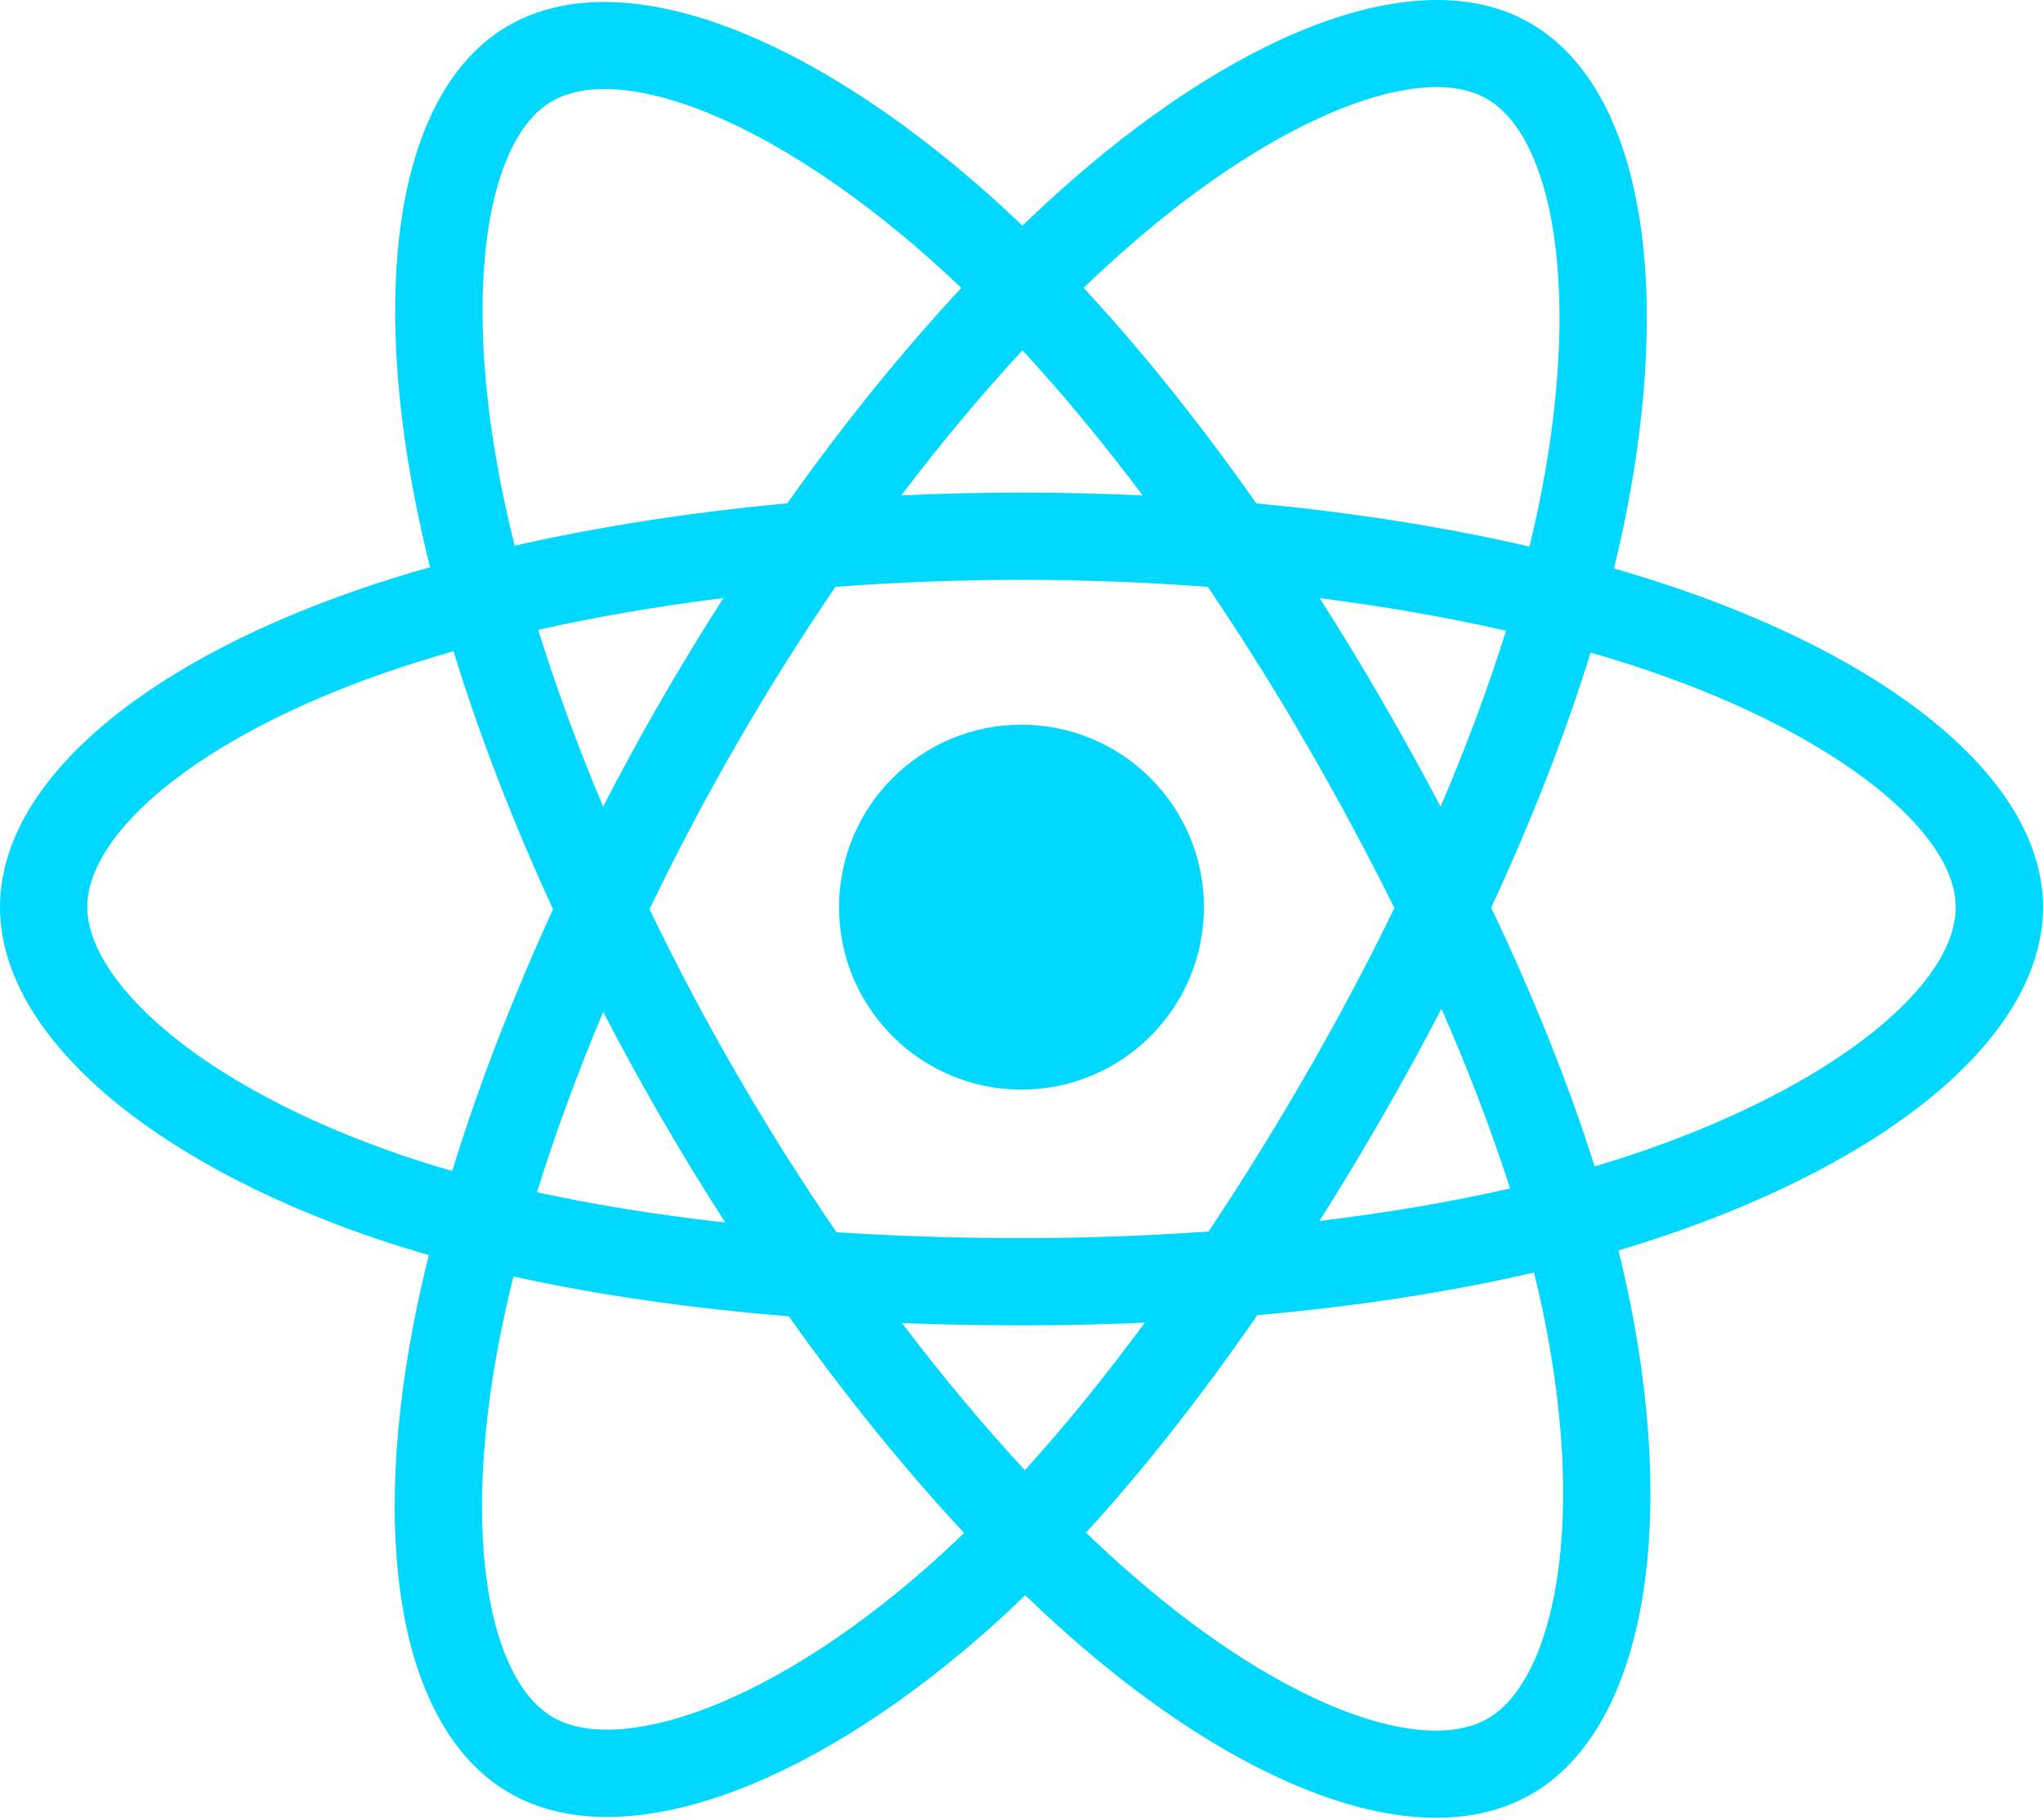
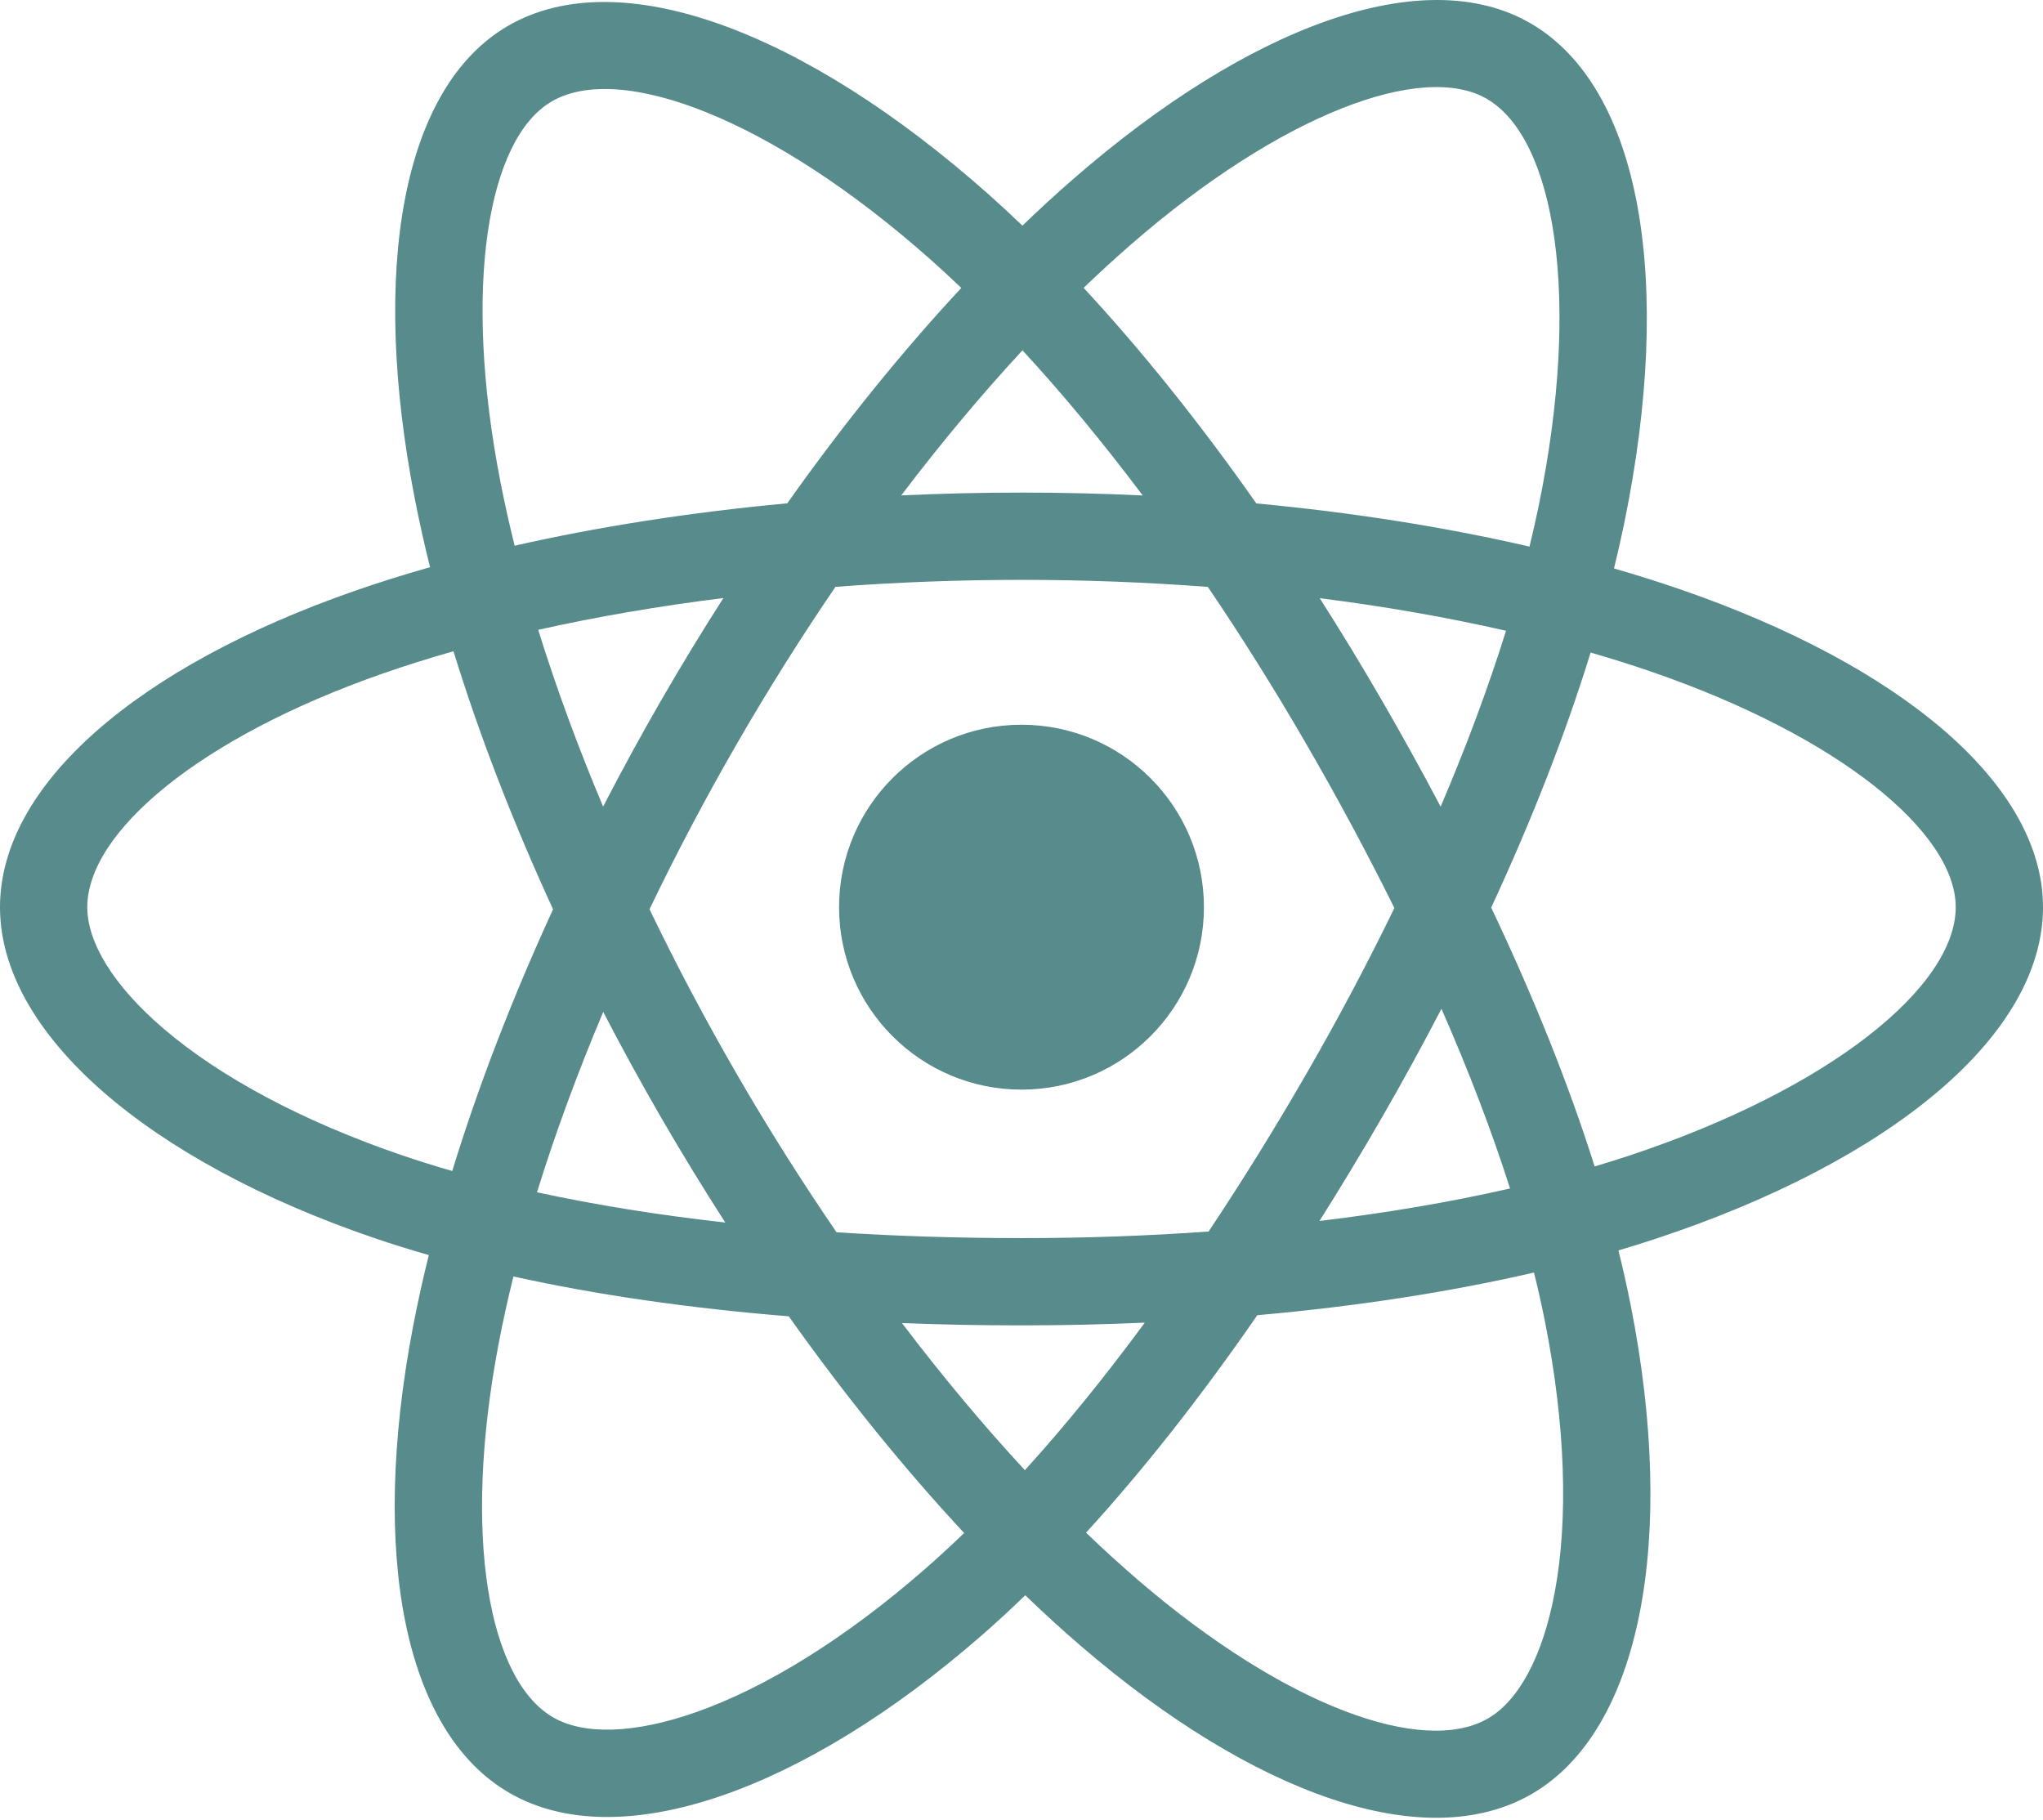
- <svg xmlns="http://www.w3.org/2000/svg" aria-hidden="true" role="img" class="iconify iconify--logos" width="35.93" height="32" preserveAspectRatio="xMidYMid meet" viewBox="0 0 256 228">
-   <path fill="#00D8FF" d="M210.483 73.824a171.49 171.49 0 0 0-8.24-2.597c.465-1.9.893-3.777 1.273-5.621c6.238-30.281 2.16-54.676-11.769-62.708c-13.355-7.7-35.196.329-57.254 19.526a171.23 171.23 0 0 0-6.375 5.848a155.866 155.866 0 0 0-4.241-3.917C100.759 3.829 77.587-4.822 63.673 3.233C50.33 10.957 46.379 33.89 51.995 62.588a170.974 170.974 0 0 0 1.892 8.48c-3.28.932-6.445 1.924-9.474 2.98C17.309 83.498 0 98.307 0 113.668c0 15.865 18.582 31.778 46.812 41.427a145.52 145.52 0 0 0 6.921 2.165a167.467 167.467 0 0 0-2.01 9.138c-5.354 28.2-1.173 50.591 12.134 58.266c13.744 7.926 36.812-.22 59.273-19.855a145.567 145.567 0 0 0 5.342-4.923a168.064 168.064 0 0 0 6.92 6.314c21.758 18.722 43.246 26.282 56.54 18.586c13.731-7.949 18.194-32.003 12.4-61.268a145.016 145.016 0 0 0-1.535-6.842c1.62-.48 3.21-.974 4.76-1.488c29.348-9.723 48.443-25.443 48.443-41.52c0-15.417-17.868-30.326-45.517-39.844Zm-6.365 70.984c-1.4.463-2.836.91-4.3 1.345c-3.24-10.257-7.612-21.163-12.963-32.432c5.106-11 9.31-21.767 12.459-31.957c2.619.758 5.16 1.557 7.61 2.4c23.69 8.156 38.14 20.213 38.14 29.504c0 9.896-15.606 22.743-40.946 31.14Zm-10.514 20.834c2.562 12.94 2.927 24.64 1.23 33.787c-1.524 8.219-4.59 13.698-8.382 15.893c-8.067 4.67-25.32-1.4-43.927-17.412a156.726 156.726 0 0 1-6.437-5.87c7.214-7.889 14.423-17.06 21.459-27.246c12.376-1.098 24.068-2.894 34.671-5.345a134.17 134.17 0 0 1 1.386 6.193ZM87.276 214.515c-7.882 2.783-14.16 2.863-17.955.675c-8.075-4.657-11.432-22.636-6.853-46.752a156.923 156.923 0 0 1 1.869-8.499c10.486 2.32 22.093 3.988 34.498 4.994c7.084 9.967 14.501 19.128 21.976 27.15a134.668 134.668 0 0 1-4.877 4.492c-9.933 8.682-19.886 14.842-28.658 17.94ZM50.35 144.747c-12.483-4.267-22.792-9.812-29.858-15.863c-6.35-5.437-9.555-10.836-9.555-15.216c0-9.322 13.897-21.212 37.076-29.293c2.813-.98 5.757-1.905 8.812-2.773c3.204 10.42 7.406 21.315 12.477 32.332c-5.137 11.18-9.399 22.249-12.634 32.792a134.718 134.718 0 0 1-6.318-1.979Zm12.378-84.26c-4.811-24.587-1.616-43.134 6.425-47.789c8.564-4.958 27.502 2.111 47.463 19.835a144.318 144.318 0 0 1 3.841 3.545c-7.438 7.987-14.787 17.08-21.808 26.988c-12.04 1.116-23.565 2.908-34.161 5.309a160.342 160.342 0 0 1-1.76-7.887Zm110.427 27.268a347.8 347.8 0 0 0-7.785-12.803c8.168 1.033 15.994 2.404 23.343 4.08c-2.206 7.072-4.956 14.465-8.193 22.045a381.151 381.151 0 0 0-7.365-13.322Zm-45.032-43.861c5.044 5.465 10.096 11.566 15.065 18.186a322.04 322.04 0 0 0-30.257-.006c4.974-6.559 10.069-12.652 15.192-18.18ZM82.802 87.83a323.167 323.167 0 0 0-7.227 13.238c-3.184-7.553-5.909-14.98-8.134-22.152c7.304-1.634 15.093-2.97 23.209-3.984a321.524 321.524 0 0 0-7.848 12.897Zm8.081 65.352c-8.385-.936-16.291-2.203-23.593-3.793c2.26-7.3 5.045-14.885 8.298-22.6a321.187 321.187 0 0 0 7.257 13.246c2.594 4.48 5.28 8.868 8.038 13.147Zm37.542 31.03c-5.184-5.592-10.354-11.779-15.403-18.433c4.902.192 9.899.29 14.978.29c5.218 0 10.376-.117 15.453-.343c-4.985 6.774-10.018 12.97-15.028 18.486Zm52.198-57.817c3.422 7.8 6.306 15.345 8.596 22.52c-7.422 1.694-15.436 3.058-23.88 4.071a382.417 382.417 0 0 0 7.859-13.026a347.403 347.403 0 0 0 7.425-13.565Zm-16.898 8.101a358.557 358.557 0 0 1-12.281 19.815a329.4 329.4 0 0 1-23.444.823c-7.967 0-15.716-.248-23.178-.732a310.202 310.202 0 0 1-12.513-19.846h.001a307.41 307.41 0 0 1-10.923-20.627a310.278 310.278 0 0 1 10.89-20.637l-.001.001a307.318 307.318 0 0 1 12.413-19.761c7.613-.576 15.42-.876 23.31-.876H128c7.926 0 15.743.303 23.354.883a329.357 329.357 0 0 1 12.335 19.695a358.489 358.489 0 0 1 11.036 20.54a329.472 329.472 0 0 1-11 20.722Zm22.56-122.124c8.572 4.944 11.906 24.881 6.52 51.026c-.344 1.668-.73 3.367-1.15 5.09c-10.622-2.452-22.155-4.275-34.23-5.408c-7.034-10.017-14.323-19.124-21.64-27.008a160.789 160.789 0 0 1 5.888-5.4c18.9-16.447 36.564-22.941 44.612-18.3ZM128 90.808c12.625 0 22.86 10.235 22.86 22.86s-10.235 22.86-22.86 22.86s-22.86-10.235-22.86-22.86s10.235-22.86 22.86-22.86Z" />
+ <svg xmlns="http://www.w3.org/2000/svg" aria-hidden="true" role="img" class="iconify iconify--logos" preserveAspectRatio="xMidYMid meet" viewBox="0 0 256 228">
+   <path fill="#588b8b" d="M210.483 73.824a171.49 171.49 0 0 0-8.24-2.597c.465-1.9.893-3.777 1.273-5.621c6.238-30.281 2.16-54.676-11.769-62.708c-13.355-7.7-35.196.329-57.254 19.526a171.23 171.23 0 0 0-6.375 5.848a155.866 155.866 0 0 0-4.241-3.917C100.759 3.829 77.587-4.822 63.673 3.233C50.33 10.957 46.379 33.89 51.995 62.588a170.974 170.974 0 0 0 1.892 8.48c-3.28.932-6.445 1.924-9.474 2.98C17.309 83.498 0 98.307 0 113.668c0 15.865 18.582 31.778 46.812 41.427a145.52 145.52 0 0 0 6.921 2.165a167.467 167.467 0 0 0-2.01 9.138c-5.354 28.2-1.173 50.591 12.134 58.266c13.744 7.926 36.812-.22 59.273-19.855a145.567 145.567 0 0 0 5.342-4.923a168.064 168.064 0 0 0 6.92 6.314c21.758 18.722 43.246 26.282 56.54 18.586c13.731-7.949 18.194-32.003 12.4-61.268a145.016 145.016 0 0 0-1.535-6.842c1.62-.48 3.21-.974 4.76-1.488c29.348-9.723 48.443-25.443 48.443-41.52c0-15.417-17.868-30.326-45.517-39.844Zm-6.365 70.984c-1.4.463-2.836.91-4.3 1.345c-3.24-10.257-7.612-21.163-12.963-32.432c5.106-11 9.31-21.767 12.459-31.957c2.619.758 5.16 1.557 7.61 2.4c23.69 8.156 38.14 20.213 38.14 29.504c0 9.896-15.606 22.743-40.946 31.14Zm-10.514 20.834c2.562 12.94 2.927 24.64 1.23 33.787c-1.524 8.219-4.59 13.698-8.382 15.893c-8.067 4.67-25.32-1.4-43.927-17.412a156.726 156.726 0 0 1-6.437-5.87c7.214-7.889 14.423-17.06 21.459-27.246c12.376-1.098 24.068-2.894 34.671-5.345a134.17 134.17 0 0 1 1.386 6.193ZM87.276 214.515c-7.882 2.783-14.16 2.863-17.955.675c-8.075-4.657-11.432-22.636-6.853-46.752a156.923 156.923 0 0 1 1.869-8.499c10.486 2.32 22.093 3.988 34.498 4.994c7.084 9.967 14.501 19.128 21.976 27.15a134.668 134.668 0 0 1-4.877 4.492c-9.933 8.682-19.886 14.842-28.658 17.94ZM50.35 144.747c-12.483-4.267-22.792-9.812-29.858-15.863c-6.35-5.437-9.555-10.836-9.555-15.216c0-9.322 13.897-21.212 37.076-29.293c2.813-.98 5.757-1.905 8.812-2.773c3.204 10.42 7.406 21.315 12.477 32.332c-5.137 11.18-9.399 22.249-12.634 32.792a134.718 134.718 0 0 1-6.318-1.979Zm12.378-84.26c-4.811-24.587-1.616-43.134 6.425-47.789c8.564-4.958 27.502 2.111 47.463 19.835a144.318 144.318 0 0 1 3.841 3.545c-7.438 7.987-14.787 17.08-21.808 26.988c-12.04 1.116-23.565 2.908-34.161 5.309a160.342 160.342 0 0 1-1.76-7.887Zm110.427 27.268a347.8 347.8 0 0 0-7.785-12.803c8.168 1.033 15.994 2.404 23.343 4.08c-2.206 7.072-4.956 14.465-8.193 22.045a381.151 381.151 0 0 0-7.365-13.322Zm-45.032-43.861c5.044 5.465 10.096 11.566 15.065 18.186a322.04 322.04 0 0 0-30.257-.006c4.974-6.559 10.069-12.652 15.192-18.18ZM82.802 87.83a323.167 323.167 0 0 0-7.227 13.238c-3.184-7.553-5.909-14.98-8.134-22.152c7.304-1.634 15.093-2.97 23.209-3.984a321.524 321.524 0 0 0-7.848 12.897Zm8.081 65.352c-8.385-.936-16.291-2.203-23.593-3.793c2.26-7.3 5.045-14.885 8.298-22.6a321.187 321.187 0 0 0 7.257 13.246c2.594 4.48 5.28 8.868 8.038 13.147Zm37.542 31.03c-5.184-5.592-10.354-11.779-15.403-18.433c4.902.192 9.899.29 14.978.29c5.218 0 10.376-.117 15.453-.343c-4.985 6.774-10.018 12.97-15.028 18.486Zm52.198-57.817c3.422 7.8 6.306 15.345 8.596 22.52c-7.422 1.694-15.436 3.058-23.88 4.071a382.417 382.417 0 0 0 7.859-13.026a347.403 347.403 0 0 0 7.425-13.565Zm-16.898 8.101a358.557 358.557 0 0 1-12.281 19.815a329.4 329.4 0 0 1-23.444.823c-7.967 0-15.716-.248-23.178-.732a310.202 310.202 0 0 1-12.513-19.846h.001a307.41 307.41 0 0 1-10.923-20.627a310.278 310.278 0 0 1 10.89-20.637l-.001.001a307.318 307.318 0 0 1 12.413-19.761c7.613-.576 15.42-.876 23.31-.876H128c7.926 0 15.743.303 23.354.883a329.357 329.357 0 0 1 12.335 19.695a358.489 358.489 0 0 1 11.036 20.54a329.472 329.472 0 0 1-11 20.722Zm22.56-122.124c8.572 4.944 11.906 24.881 6.52 51.026c-.344 1.668-.73 3.367-1.15 5.09c-10.622-2.452-22.155-4.275-34.23-5.408c-7.034-10.017-14.323-19.124-21.64-27.008a160.789 160.789 0 0 1 5.888-5.4c18.9-16.447 36.564-22.941 44.612-18.3ZM128 90.808c12.625 0 22.86 10.235 22.86 22.86s-10.235 22.86-22.86 22.86s-22.86-10.235-22.86-22.86s10.235-22.86 22.86-22.86Z">
+ 	</path>
</svg>
